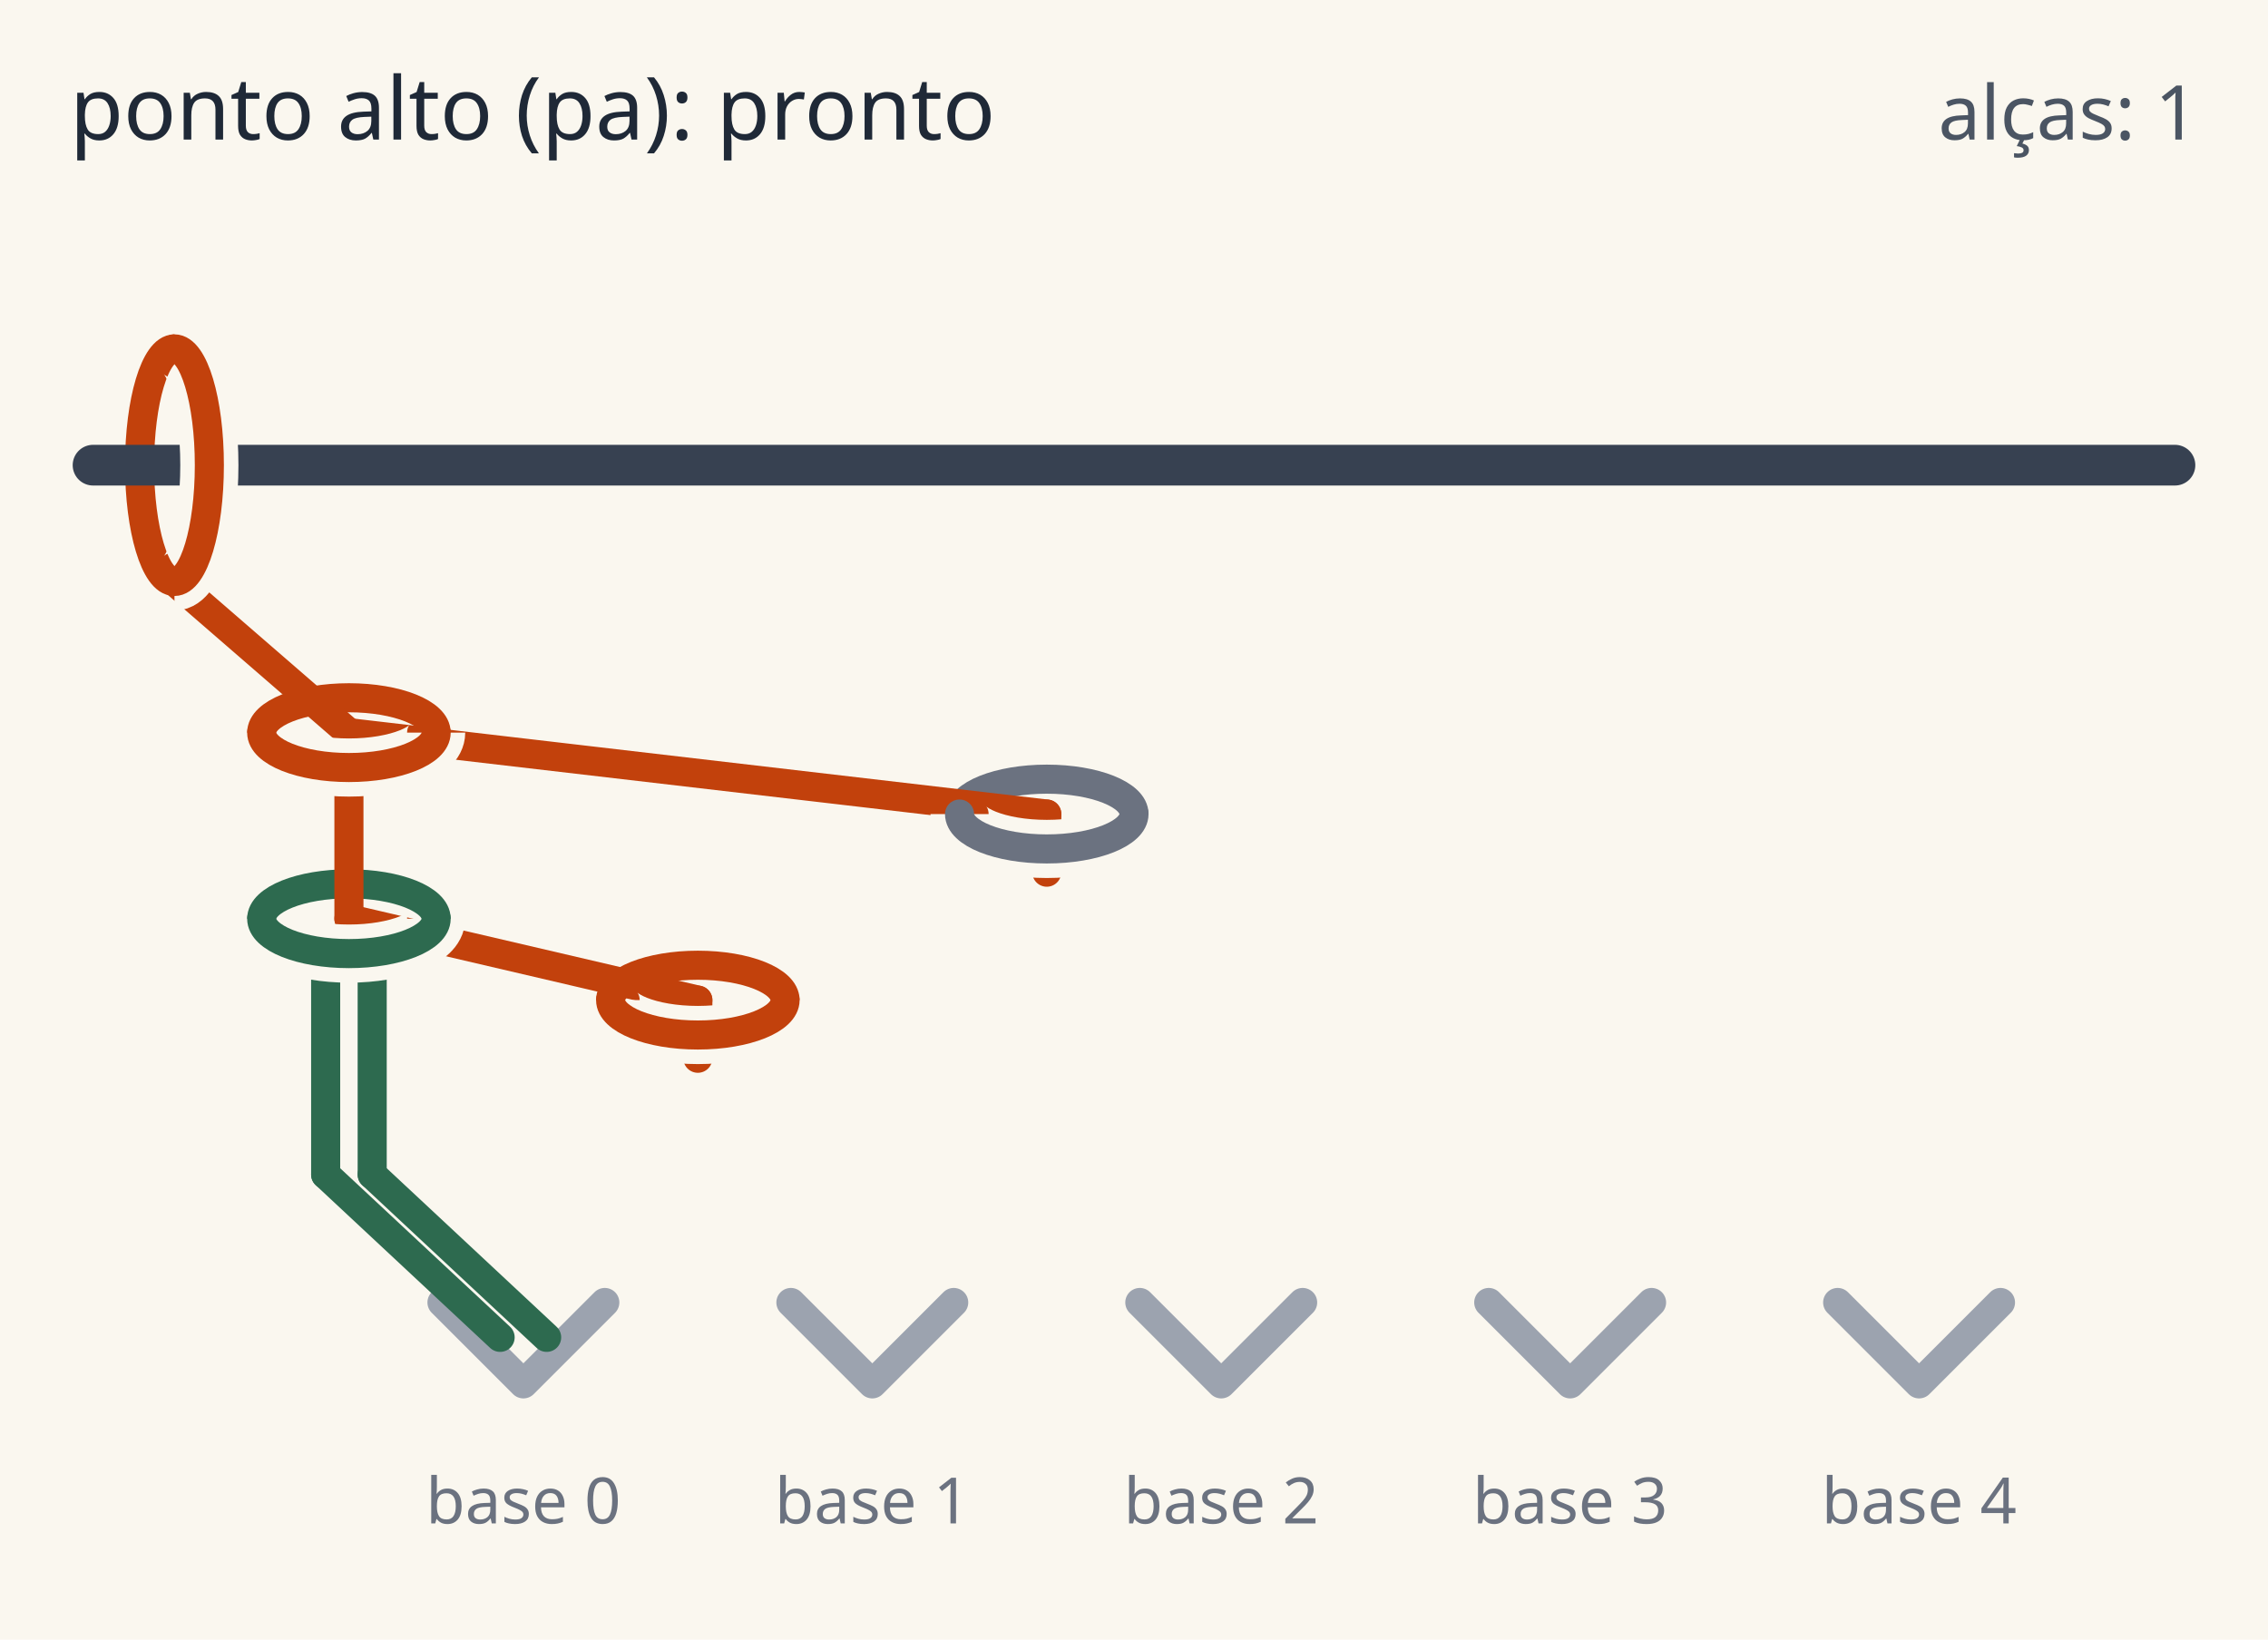
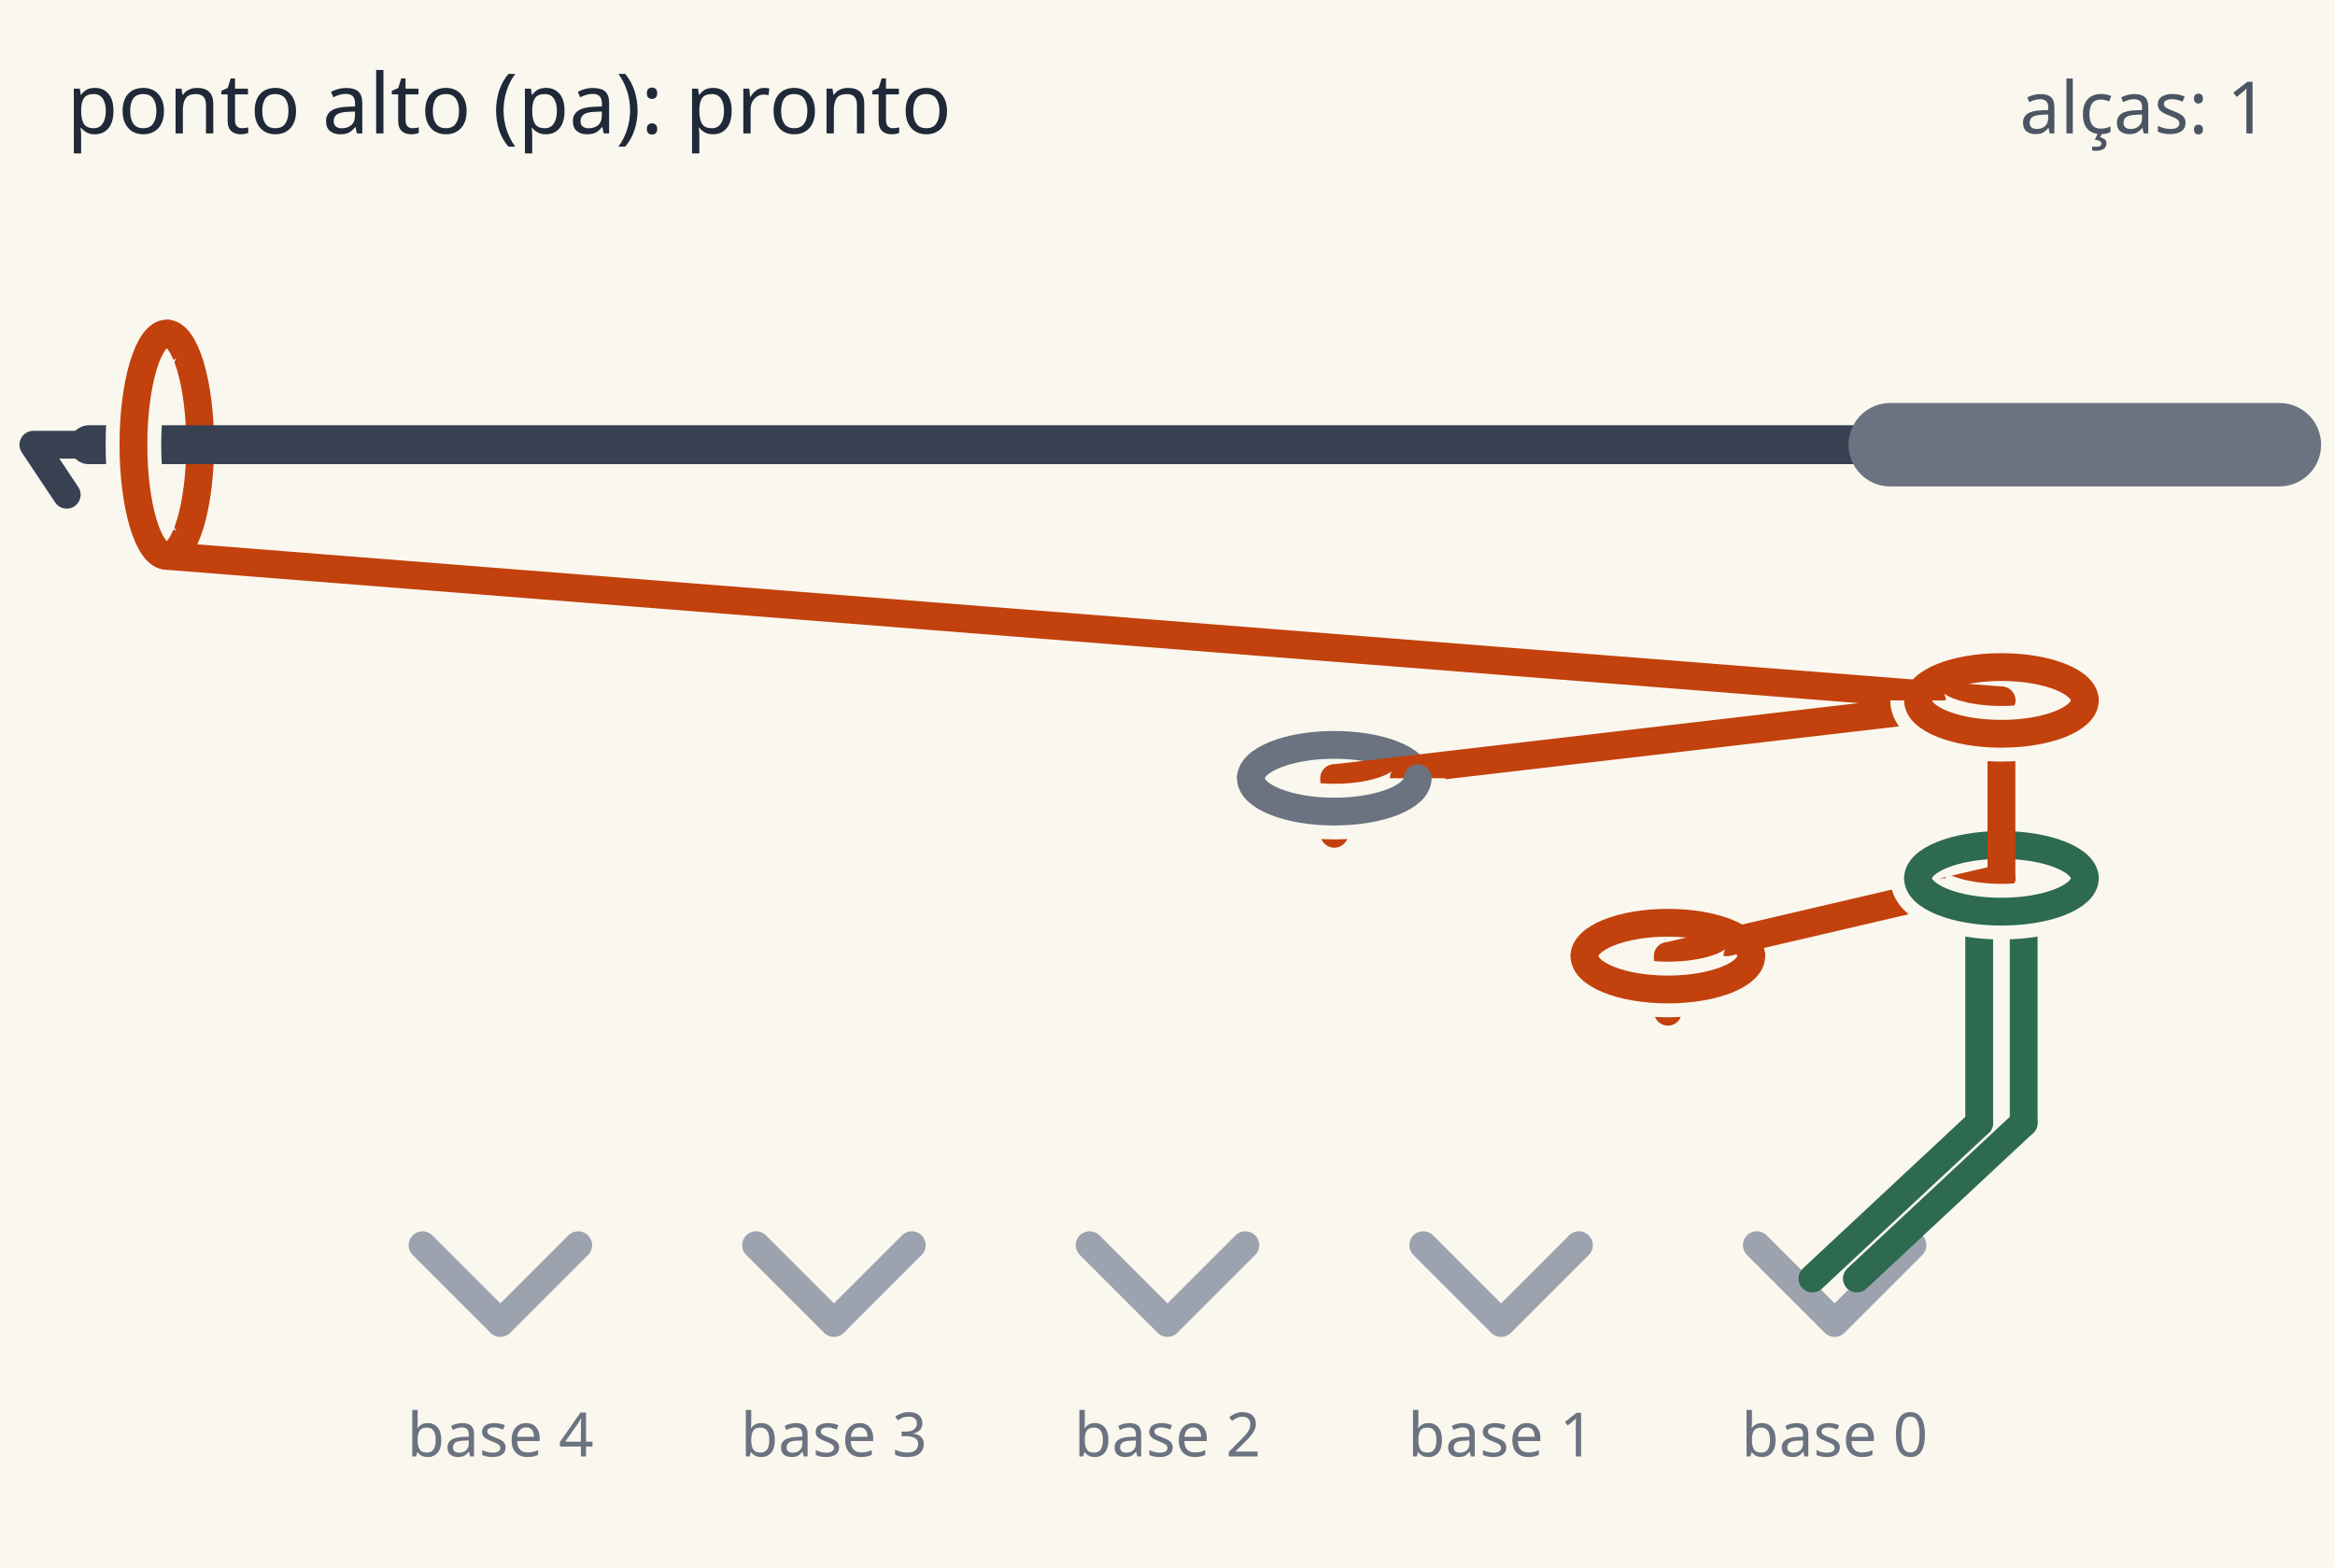
- <svg xmlns="http://www.w3.org/2000/svg" viewBox="0 0 390.0 282.0" width="390.0" height="282.0" font-family="sans-serif">
+ <svg xmlns="http://www.w3.org/2000/svg" viewBox="0 0 420.0 282.0" width="420.0" height="282.0" font-family="sans-serif">
  <rect width="100%" height="100%" fill="#faf7ef" />
  <text x="12" y="24" font-size="15" fill="#1f2937">ponto alto (pa): pronto</text>
-   <text x="378.0" y="24" font-size="13" text-anchor="end" fill="#4b5563">alças: 1</text>
-   <path data-base-top="0" d="M 76.0 224.0 L 90.0 238.0 L 104.0 224.0" fill="none" stroke="#9ca3af" stroke-width="5" stroke-linecap="round" stroke-linejoin="round" />
-   <text x="90.0" y="262.0" font-size="11" text-anchor="middle" fill="#6b7280">base 0</text>
-   <path data-base-top="1" d="M 136.0 224.0 L 150.0 238.0 L 164.0 224.0" fill="none" stroke="#9ca3af" stroke-width="5" stroke-linecap="round" stroke-linejoin="round" />
-   <text x="150.0" y="262.0" font-size="11" text-anchor="middle" fill="#6b7280">base 1</text>
+   <text x="408.0" y="24" font-size="13" text-anchor="end" fill="#4b5563">alças: 1</text>
+   <path data-base-top="0" d="M 316.0 224.0 L 330.0 238.0 L 344.0 224.0" fill="none" stroke="#9ca3af" stroke-width="5" stroke-linecap="round" stroke-linejoin="round" />
+   <text x="330.0" y="262.0" font-size="11" text-anchor="middle" fill="#6b7280">base 0</text>
+   <path data-base-top="1" d="M 256.0 224.0 L 270.0 238.0 L 284.0 224.0" fill="none" stroke="#9ca3af" stroke-width="5" stroke-linecap="round" stroke-linejoin="round" />
+   <text x="270.0" y="262.0" font-size="11" text-anchor="middle" fill="#6b7280">base 1</text>
  <path data-base-top="2" d="M 196.0 224.0 L 210.0 238.0 L 224.0 224.0" fill="none" stroke="#9ca3af" stroke-width="5" stroke-linecap="round" stroke-linejoin="round" />
  <text x="210.0" y="262.0" font-size="11" text-anchor="middle" fill="#6b7280">base 2</text>
-   <path data-base-top="3" d="M 256.0 224.0 L 270.0 238.0 L 284.0 224.0" fill="none" stroke="#9ca3af" stroke-width="5" stroke-linecap="round" stroke-linejoin="round" />
-   <text x="270.0" y="262.0" font-size="11" text-anchor="middle" fill="#6b7280">base 3</text>
-   <path data-base-top="4" d="M 316.0 224.0 L 330.0 238.0 L 344.0 224.0" fill="none" stroke="#9ca3af" stroke-width="5" stroke-linecap="round" stroke-linejoin="round" />
-   <text x="330.0" y="262.0" font-size="11" text-anchor="middle" fill="#6b7280">base 4</text>
-   <line data-leg="2" data-base="0" data-side="l" data-seg="v" x1="56.0" y1="164.0" x2="56.0" y2="202.0" stroke="#2d6a4f" stroke-width="5" stroke-linecap="round" />
-   <line data-leg="2" data-base="0" data-side="l" data-seg="d" x1="56.0" y1="202.0" x2="86.0" y2="230.0" stroke="#2d6a4f" stroke-width="5" stroke-linecap="round" />
-   <line data-leg="2" data-base="0" data-side="r" data-seg="v" x1="64.0" y1="164.0" x2="64.0" y2="202.0" stroke="#2d6a4f" stroke-width="5" stroke-linecap="round" />
-   <line data-leg="2" data-base="0" data-side="r" data-seg="d" x1="64.0" y1="202.0" x2="94.0" y2="230.0" stroke="#2d6a4f" stroke-width="5" stroke-linecap="round" />
-   <path data-loop="0" data-kind="initial" data-on-hook="0" data-part="back" d="M 165.0 140.0 A 15 6 0 0 1 195.0 140.0" fill="none" stroke="#6b7280" stroke-width="5" stroke-linecap="round" />
-   <path data-loop="1" data-kind="yo" data-on-hook="0" data-part="back" d="M 105.0 172.0 A 15 6 0 0 1 135.0 172.0" fill="none" stroke="#c2410c" stroke-width="5" stroke-linecap="round" />
-   <path data-loop="2" data-kind="pulled" data-on-hook="0" data-part="back" d="M 45.0 158.0 A 15 6 0 0 1 75.0 158.0" fill="none" stroke="#2d6a4f" stroke-width="5" stroke-linecap="round" />
-   <path data-loop="3" data-kind="yo" data-on-hook="0" data-part="back" d="M 45.0 126.0 A 15 6 0 0 1 75.0 126.0" fill="none" stroke="#c2410c" stroke-width="5" stroke-linecap="round" />
-   <path data-loop="4" data-kind="yo" data-on-hook="1" data-part="back" d="M 30.0 60.0 A 6 20 0 0 0 30.0 100.0" fill="none" stroke="#c2410c" stroke-width="5" stroke-linecap="round" />
-   <line data-hook="1" x1="16" y1="80" x2="374.0" y2="80" stroke="#374151" stroke-width="7" stroke-linecap="round" />
-   <line data-strand="3" data-draw="1" data-through="2" x1="60.0" y1="132.0" x2="60.0" y2="158.0" stroke="#c2410c" stroke-width="5" stroke-linecap="round" />
-   <line data-strand="3" data-draw="1" data-through="1" x1="60.0" y1="158.0" x2="120.0" y2="172.0" stroke="#c2410c" stroke-width="5" stroke-linecap="round" />
-   <line data-strand="3" data-draw="1" data-exit="1" x1="120.0" y1="172.0" x2="120.0" y2="182.0" stroke="#c2410c" stroke-width="5" stroke-linecap="round" />
-   <line data-strand="4" data-draw="2" data-through="3" x1="30.0" y1="100.0" x2="60.0" y2="126.0" stroke="#c2410c" stroke-width="5" stroke-linecap="round" />
-   <line data-strand="4" data-draw="2" data-through="0" x1="60.0" y1="126.0" x2="180.0" y2="140.0" stroke="#c2410c" stroke-width="5" stroke-linecap="round" />
-   <line data-strand="4" data-draw="2" data-exit="1" x1="180.0" y1="140.0" x2="180.0" y2="150.0" stroke="#c2410c" stroke-width="5" stroke-linecap="round" />
-   <path d="M 165.0 140.0 A 15 6 0 0 0 195.0 140.0" fill="none" stroke="#faf7ef" stroke-width="10" stroke-linecap="butt" />
-   <path data-loop="0" data-kind="initial" data-on-hook="0" data-part="front" d="M 165.0 140.0 A 15 6 0 0 0 195.0 140.0" fill="none" stroke="#6b7280" stroke-width="5" stroke-linecap="round" />
-   <path d="M 105.0 172.0 A 15 6 0 0 0 135.0 172.0" fill="none" stroke="#faf7ef" stroke-width="10" stroke-linecap="butt" />
-   <path data-loop="1" data-kind="yo" data-on-hook="0" data-part="front" d="M 105.0 172.0 A 15 6 0 0 0 135.0 172.0" fill="none" stroke="#c2410c" stroke-width="5" stroke-linecap="round" />
-   <path d="M 45.0 158.0 A 15 6 0 0 0 75.0 158.0" fill="none" stroke="#faf7ef" stroke-width="10" stroke-linecap="butt" />
-   <path data-loop="2" data-kind="pulled" data-on-hook="0" data-part="front" d="M 45.0 158.0 A 15 6 0 0 0 75.0 158.0" fill="none" stroke="#2d6a4f" stroke-width="5" stroke-linecap="round" />
-   <path d="M 45.0 126.0 A 15 6 0 0 0 75.0 126.0" fill="none" stroke="#faf7ef" stroke-width="10" stroke-linecap="butt" />
-   <path data-loop="3" data-kind="yo" data-on-hook="0" data-part="front" d="M 45.0 126.0 A 15 6 0 0 0 75.0 126.0" fill="none" stroke="#c2410c" stroke-width="5" stroke-linecap="round" />
-   <path d="M 30.0 60.0 A 6 20 0 0 1 30.0 100.0" fill="none" stroke="#faf7ef" stroke-width="10" stroke-linecap="butt" />
-   <path data-loop="4" data-kind="yo" data-on-hook="1" data-part="front" d="M 30.0 60.0 A 6 20 0 0 1 30.0 100.0" fill="none" stroke="#c2410c" stroke-width="5" stroke-linecap="round" />
+   <path data-base-top="3" d="M 136.0 224.0 L 150.0 238.0 L 164.0 224.0" fill="none" stroke="#9ca3af" stroke-width="5" stroke-linecap="round" stroke-linejoin="round" />
+   <text x="150.0" y="262.0" font-size="11" text-anchor="middle" fill="#6b7280">base 3</text>
+   <path data-base-top="4" d="M 76.0 224.0 L 90.0 238.0 L 104.0 224.0" fill="none" stroke="#9ca3af" stroke-width="5" stroke-linecap="round" stroke-linejoin="round" />
+   <text x="90.0" y="262.0" font-size="11" text-anchor="middle" fill="#6b7280">base 4</text>
+   <line data-leg="2" data-base="0" data-side="l" data-seg="v" x1="364.0" y1="164.0" x2="364.0" y2="202.0" stroke="#2d6a4f" stroke-width="5" stroke-linecap="round" />
+   <line data-leg="2" data-base="0" data-side="l" data-seg="d" x1="364.0" y1="202.0" x2="334.0" y2="230.0" stroke="#2d6a4f" stroke-width="5" stroke-linecap="round" />
+   <line data-leg="2" data-base="0" data-side="r" data-seg="v" x1="356.0" y1="164.0" x2="356.0" y2="202.0" stroke="#2d6a4f" stroke-width="5" stroke-linecap="round" />
+   <line data-leg="2" data-base="0" data-side="r" data-seg="d" x1="356.0" y1="202.0" x2="326.0" y2="230.0" stroke="#2d6a4f" stroke-width="5" stroke-linecap="round" />
+   <path data-loop="0" data-kind="initial" data-on-hook="0" data-part="back" d="M 225.0 140.0 A 15 6 0 0 1 255.0 140.0" fill="none" stroke="#6b7280" stroke-width="5" stroke-linecap="round" />
+   <path data-loop="1" data-kind="yo" data-on-hook="0" data-part="back" d="M 285.0 172.0 A 15 6 0 0 1 315.0 172.0" fill="none" stroke="#c2410c" stroke-width="5" stroke-linecap="round" />
+   <path data-loop="2" data-kind="pulled" data-on-hook="0" data-part="back" d="M 345.0 158.0 A 15 6 0 0 1 375.0 158.0" fill="none" stroke="#2d6a4f" stroke-width="5" stroke-linecap="round" />
+   <path data-loop="3" data-kind="yo" data-on-hook="0" data-part="back" d="M 345.0 126.0 A 15 6 0 0 1 375.0 126.0" fill="none" stroke="#c2410c" stroke-width="5" stroke-linecap="round" />
+   <path data-loop="4" data-kind="yo" data-on-hook="1" data-part="back" d="M 30.0 60.0 A 6 20 0 0 1 30.0 100.0" fill="none" stroke="#c2410c" stroke-width="5" stroke-linecap="round" />
+   <line data-hook="1" x1="404.0" y1="80" x2="16.0" y2="80" stroke="#374151" stroke-width="7" stroke-linecap="round" />
+   <line data-hook-handle="1" x1="410.0" y1="80" x2="340.0" y2="80" stroke="#6b7280" stroke-width="15" stroke-linecap="round" />
+   <path data-hook-tip="1" d="M 18.0 80 L 6.0 80 L 12.0 89" fill="none" stroke="#374151" stroke-width="5" stroke-linecap="round" stroke-linejoin="round" />
+   <line data-strand="3" data-draw="1" data-through="2" x1="360.0" y1="132.0" x2="360.0" y2="158.0" stroke="#c2410c" stroke-width="5" stroke-linecap="round" />
+   <line data-strand="3" data-draw="1" data-through="1" x1="360.0" y1="158.0" x2="300.0" y2="172.0" stroke="#c2410c" stroke-width="5" stroke-linecap="round" />
+   <line data-strand="3" data-draw="1" data-exit="1" x1="300.0" y1="172.0" x2="300.0" y2="182.0" stroke="#c2410c" stroke-width="5" stroke-linecap="round" />
+   <line data-strand="4" data-draw="2" data-through="3" x1="30.0" y1="100.0" x2="360.0" y2="126.0" stroke="#c2410c" stroke-width="5" stroke-linecap="round" />
+   <line data-strand="4" data-draw="2" data-through="0" x1="360.0" y1="126.0" x2="240.0" y2="140.0" stroke="#c2410c" stroke-width="5" stroke-linecap="round" />
+   <line data-strand="4" data-draw="2" data-exit="1" x1="240.0" y1="140.0" x2="240.0" y2="150.0" stroke="#c2410c" stroke-width="5" stroke-linecap="round" />
+   <path d="M 225.0 140.0 A 15 6 0 0 0 255.0 140.0" fill="none" stroke="#faf7ef" stroke-width="10" stroke-linecap="butt" />
+   <path data-loop="0" data-kind="initial" data-on-hook="0" data-part="front" d="M 225.0 140.0 A 15 6 0 0 0 255.0 140.0" fill="none" stroke="#6b7280" stroke-width="5" stroke-linecap="round" />
+   <path d="M 285.0 172.0 A 15 6 0 0 0 315.0 172.0" fill="none" stroke="#faf7ef" stroke-width="10" stroke-linecap="butt" />
+   <path data-loop="1" data-kind="yo" data-on-hook="0" data-part="front" d="M 285.0 172.0 A 15 6 0 0 0 315.0 172.0" fill="none" stroke="#c2410c" stroke-width="5" stroke-linecap="round" />
+   <path d="M 345.0 158.0 A 15 6 0 0 0 375.0 158.0" fill="none" stroke="#faf7ef" stroke-width="10" stroke-linecap="butt" />
+   <path data-loop="2" data-kind="pulled" data-on-hook="0" data-part="front" d="M 345.0 158.0 A 15 6 0 0 0 375.0 158.0" fill="none" stroke="#2d6a4f" stroke-width="5" stroke-linecap="round" />
+   <path d="M 345.0 126.0 A 15 6 0 0 0 375.0 126.0" fill="none" stroke="#faf7ef" stroke-width="10" stroke-linecap="butt" />
+   <path data-loop="3" data-kind="yo" data-on-hook="0" data-part="front" d="M 345.0 126.0 A 15 6 0 0 0 375.0 126.0" fill="none" stroke="#c2410c" stroke-width="5" stroke-linecap="round" />
+   <path d="M 30.0 60.0 A 6 20 0 0 0 30.0 100.0" fill="none" stroke="#faf7ef" stroke-width="10" stroke-linecap="butt" />
+   <path data-loop="4" data-kind="yo" data-on-hook="1" data-part="front" d="M 30.0 60.0 A 6 20 0 0 0 30.0 100.0" fill="none" stroke="#c2410c" stroke-width="5" stroke-linecap="round" />
</svg>
